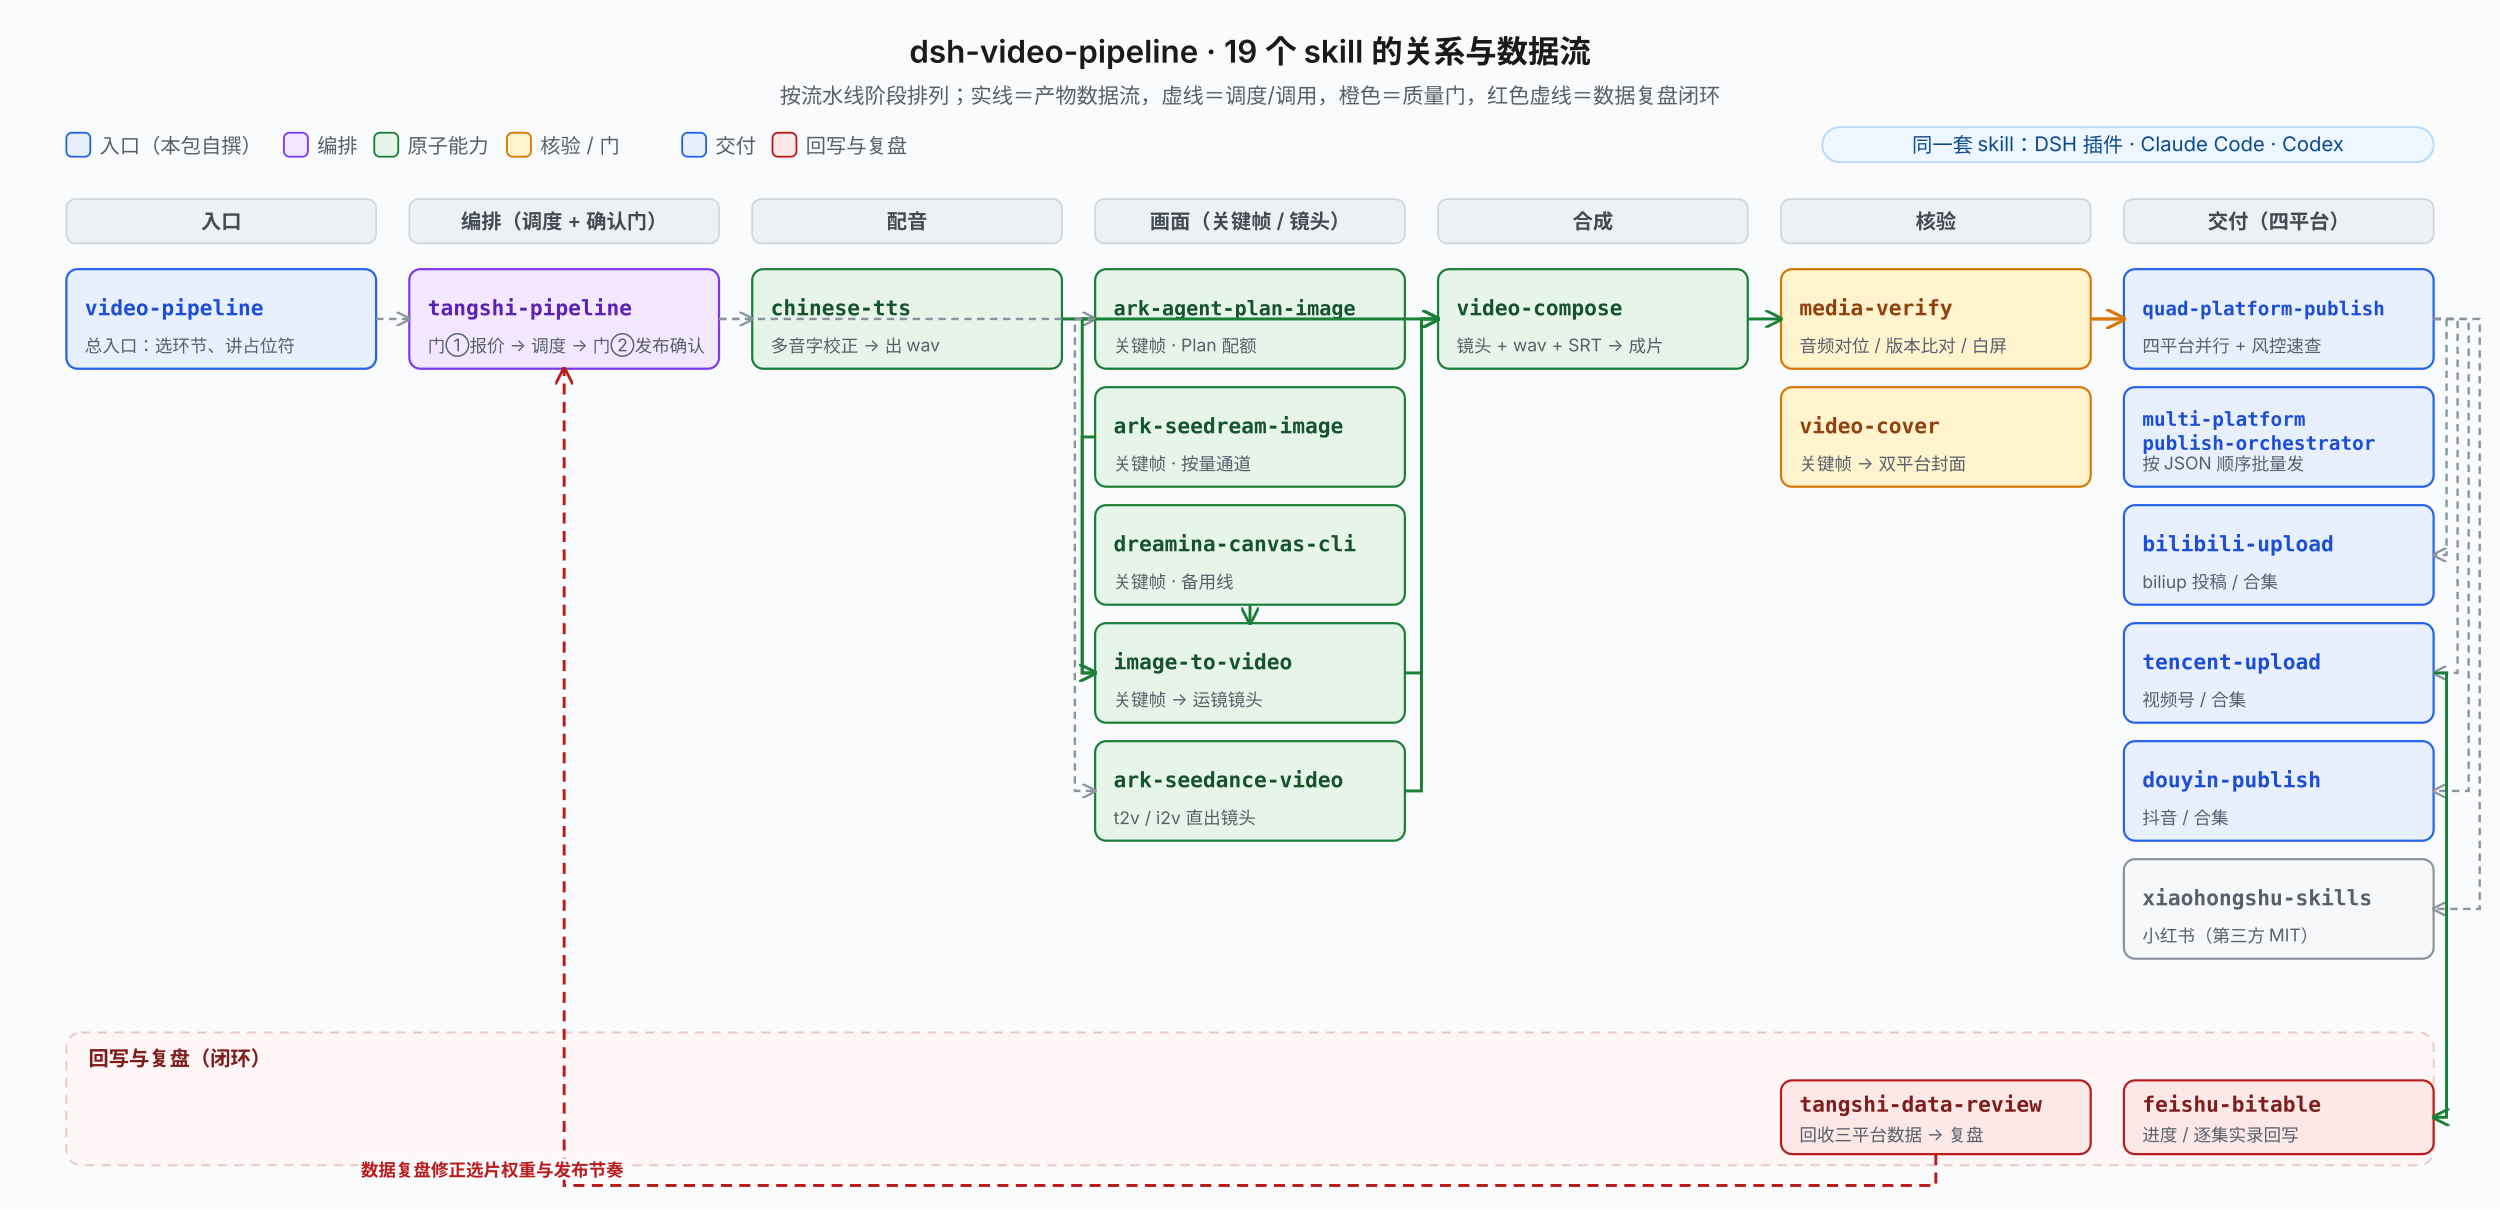
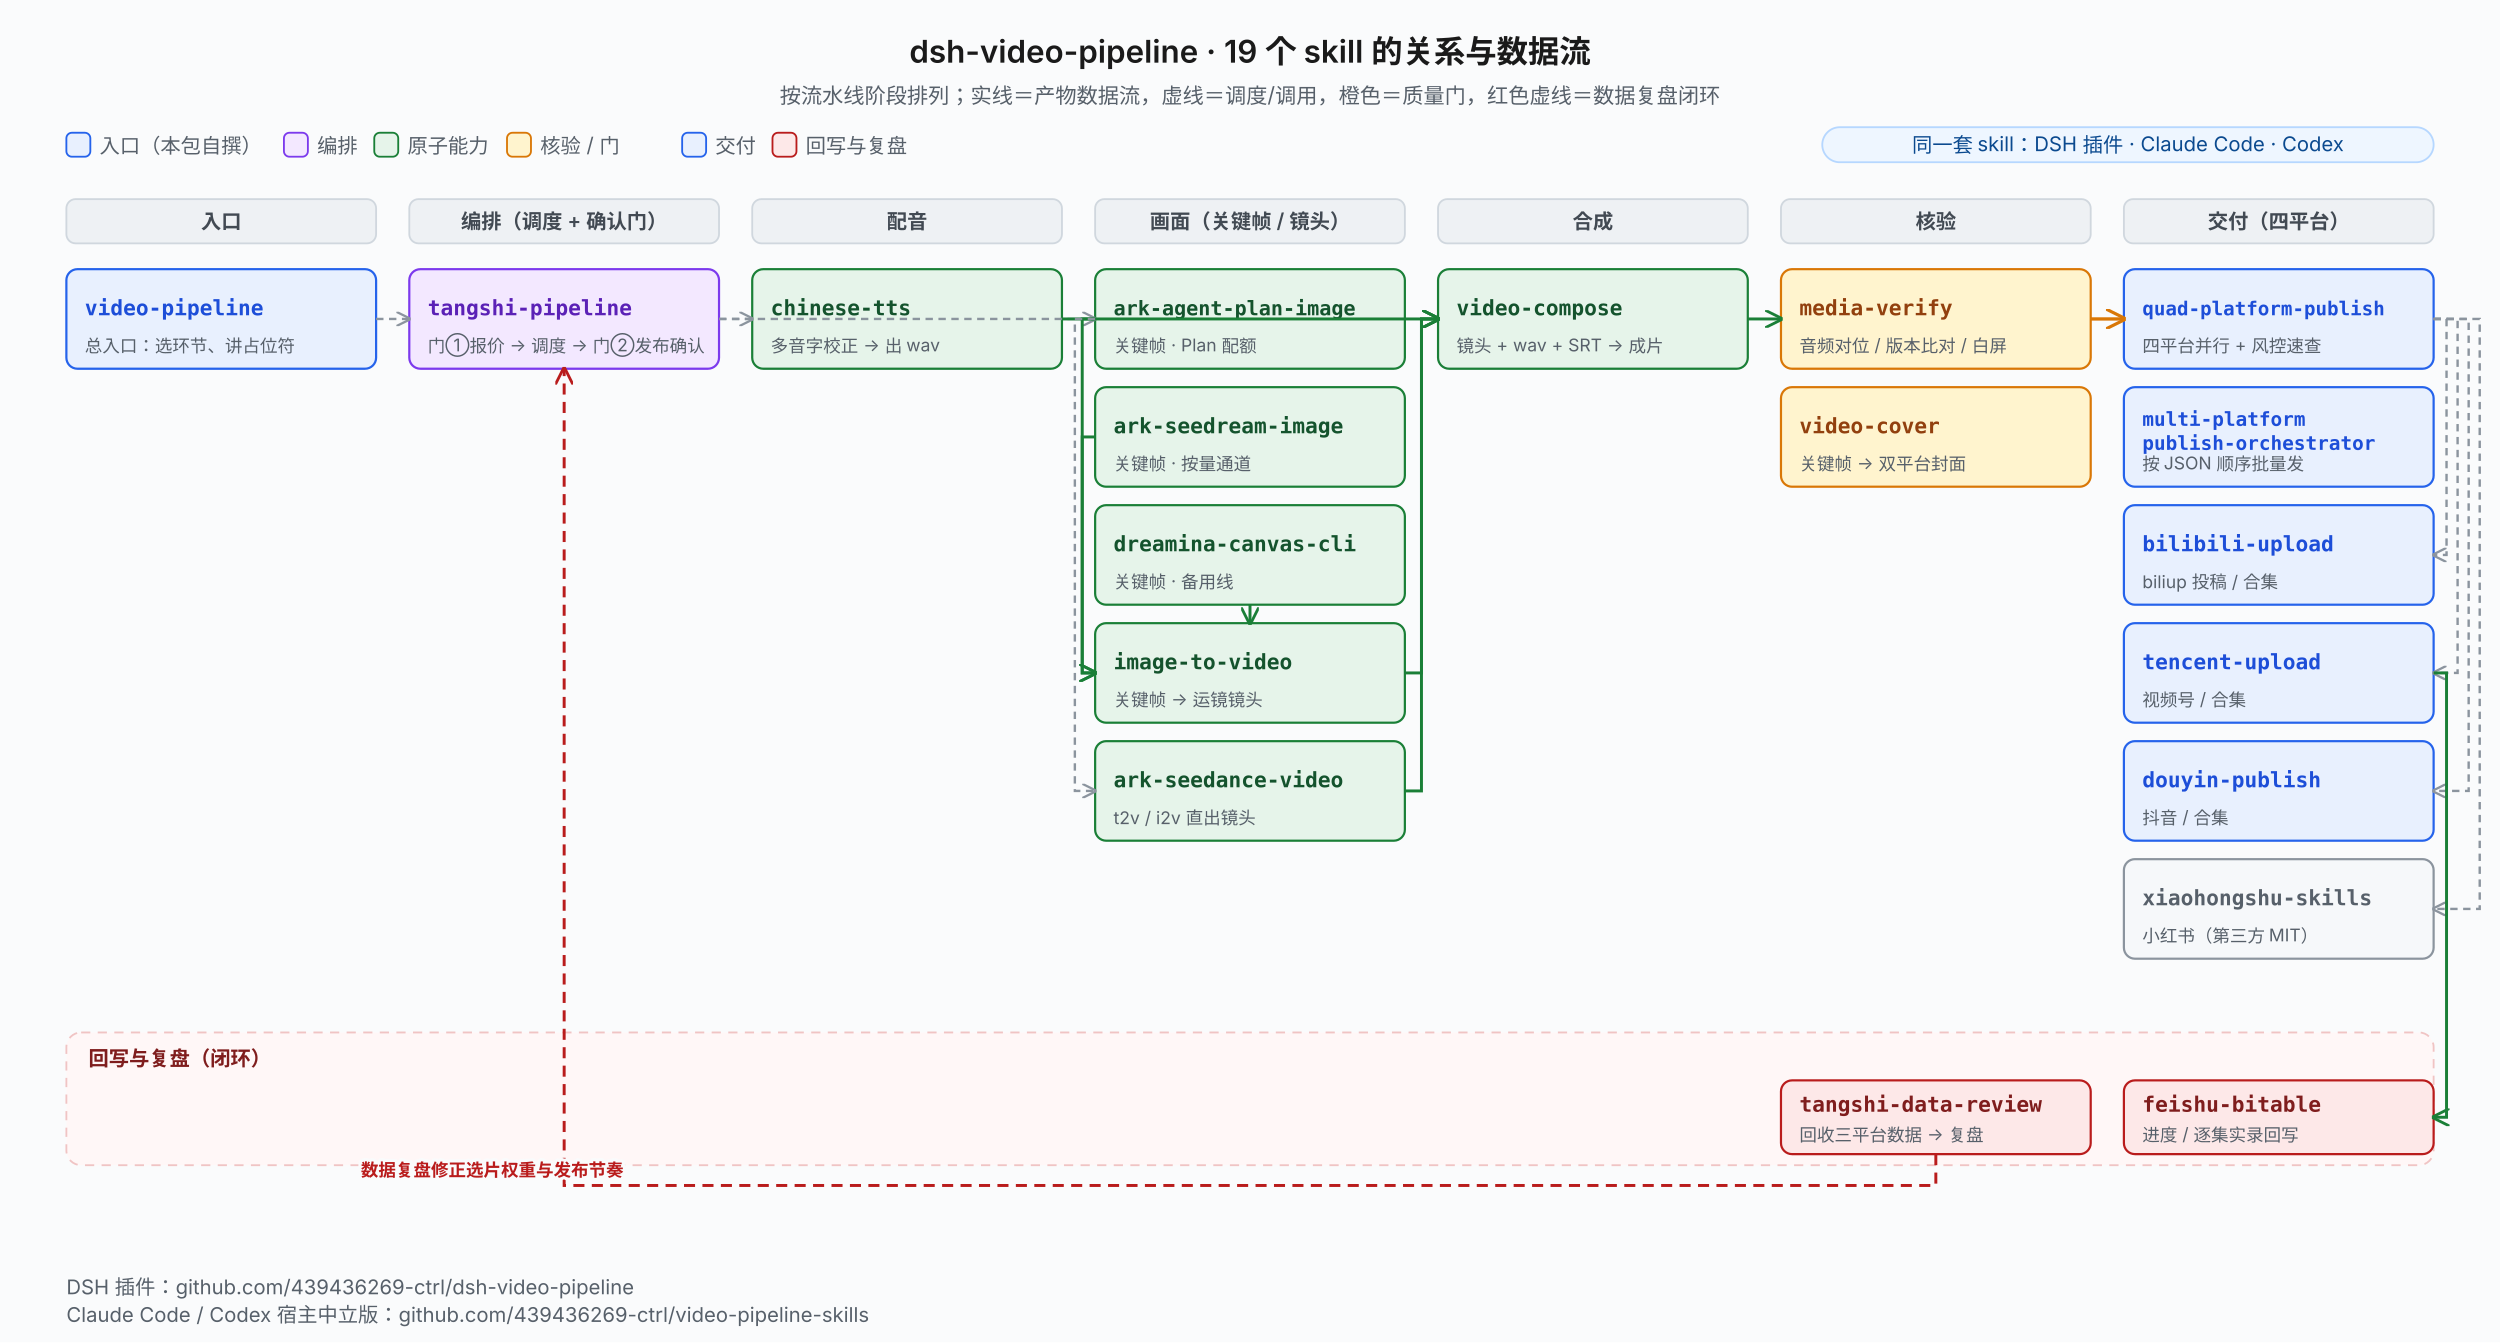
- <svg xmlns="http://www.w3.org/2000/svg" viewBox="0 0 1356 656" width="1356" height="656" font-family="'Microsoft YaHei','PingFang SC',-apple-system,sans-serif">
+ <svg xmlns="http://www.w3.org/2000/svg" viewBox="0 0 1356 728" width="1356" height="728" font-family="'Microsoft YaHei','PingFang SC',-apple-system,sans-serif">
  <defs>
    <marker id="arrowData" viewBox="0 0 10 10" refX="9" refY="5" markerWidth="6" markerHeight="6" orient="auto">
      <path d="M0,0 L10,5 L0,10" fill="none" stroke="#1a7f37" stroke-width="1.6" />
    </marker>
    <marker id="arrowCall" viewBox="0 0 10 10" refX="9" refY="5" markerWidth="6" markerHeight="6" orient="auto">
      <path d="M0,0 L10,5 L0,10" fill="none" stroke="#8b949e" stroke-width="1.6" />
    </marker>
    <marker id="arrowGate" viewBox="0 0 10 10" refX="9" refY="5" markerWidth="6" markerHeight="6" orient="auto">
      <path d="M0,0 L10,5 L0,10" fill="none" stroke="#d97706" stroke-width="1.6" />
    </marker>
    <marker id="arrowLoop" viewBox="0 0 10 10" refX="9" refY="5" markerWidth="6" markerHeight="6" orient="auto">
      <path d="M0,0 L10,5 L0,10" fill="none" stroke="#b91c1c" stroke-width="1.6" />
    </marker>
  </defs>
-   <rect width="1356" height="656" fill="#fafbfc" />
+   <rect width="1356" height="728" fill="#fafbfc" />
  <text x="678" y="34" text-anchor="middle" font-size="17" font-weight="600" fill="#1a1a1a">dsh-video-pipeline · 19 个 skill 的关系与数据流</text>
  <text x="678" y="56" text-anchor="middle" font-size="11.5" fill="#57606a">按流水线阶段排列；实线＝产物数据流，虚线＝调度/调用，橙色＝质量门，红色虚线＝数据复盘闭环</text>
  <rect x="36" y="72" width="13" height="13" rx="3" fill="#e8f0fe" stroke="#2563eb" />
  <text x="54" y="83" font-size="11" fill="#57606a">入口（本包自撰）</text>
  <rect x="154" y="72" width="13" height="13" rx="3" fill="#f3e8ff" stroke="#7c3aed" />
  <text x="172" y="83" font-size="11" fill="#57606a">编排</text>
  <rect x="203" y="72" width="13" height="13" rx="3" fill="#e6f4ea" stroke="#1a7f37" />
  <text x="221" y="83" font-size="11" fill="#57606a">原子能力</text>
  <rect x="275" y="72" width="13" height="13" rx="3" fill="#fff4ce" stroke="#d97706" />
  <text x="293" y="83" font-size="11" fill="#57606a">核验 / 门</text>
  <rect x="370" y="72" width="13" height="13" rx="3" fill="#e8f0fe" stroke="#2563eb" />
  <text x="388" y="83" font-size="11" fill="#57606a">交付</text>
  <rect x="419" y="72" width="13" height="13" rx="3" fill="#fde8e8" stroke="#b91c1c" />
  <text x="437" y="83" font-size="11" fill="#57606a">回写与复盘</text>
  <rect x="988.4" y="69" width="331.6" height="19" rx="9.5" fill="#eef6ff" stroke="#b6d7ff" />
  <text x="1154.2" y="82.5" text-anchor="middle" font-size="11" fill="#0b4a8f">同一套 skill：DSH 插件 · Claude Code · Codex</text>
  <rect x="36" y="108" width="168" height="24" rx="5" fill="#eef1f4" stroke="#d0d7de" />
  <text x="120" y="124" text-anchor="middle" font-size="11" font-weight="600" fill="#424a53">入口</text>
  <rect x="36" y="146" width="168" height="54" rx="6" fill="#e8f0fe" stroke="#2563eb" stroke-width="1.2" />
  <text x="46" y="171.0" font-size="11.5" font-weight="600" fill="#1d4ed8" font-family="ui-monospace,Consolas,monospace">video-pipeline</text>
  <text x="46" y="191" font-size="9.5" fill="#57606a">总入口：选环节、讲占位符</text>
  <rect x="222" y="108" width="168" height="24" rx="5" fill="#eef1f4" stroke="#d0d7de" />
  <text x="306" y="124" text-anchor="middle" font-size="11" font-weight="600" fill="#424a53">编排（调度 + 确认门）</text>
  <rect x="222" y="146" width="168" height="54" rx="6" fill="#f3e8ff" stroke="#7c3aed" stroke-width="1.2" />
  <text x="232" y="171.0" font-size="11.5" font-weight="600" fill="#5b21b6" font-family="ui-monospace,Consolas,monospace">tangshi-pipeline</text>
  <text x="232" y="191" font-size="9.5" fill="#57606a">门①报价 → 调度 → 门②发布确认</text>
  <rect x="408" y="108" width="168" height="24" rx="5" fill="#eef1f4" stroke="#d0d7de" />
  <text x="492" y="124" text-anchor="middle" font-size="11" font-weight="600" fill="#424a53">配音</text>
  <rect x="408" y="146" width="168" height="54" rx="6" fill="#e6f4ea" stroke="#1a7f37" stroke-width="1.2" />
  <text x="418" y="171.0" font-size="11.5" font-weight="600" fill="#14532d" font-family="ui-monospace,Consolas,monospace">chinese-tts</text>
  <text x="418" y="191" font-size="9.5" fill="#57606a">多音字校正 → 出 wav</text>
  <rect x="594" y="108" width="168" height="24" rx="5" fill="#eef1f4" stroke="#d0d7de" />
  <text x="678" y="124" text-anchor="middle" font-size="11" font-weight="600" fill="#424a53">画面（关键帧 / 镜头）</text>
  <rect x="594" y="146" width="168" height="54" rx="6" fill="#e6f4ea" stroke="#1a7f37" stroke-width="1.2" />
  <text x="604" y="171.0" font-size="10.9" font-weight="600" fill="#14532d" font-family="ui-monospace,Consolas,monospace">ark-agent-plan-image</text>
  <text x="604" y="191" font-size="9.5" fill="#57606a">关键帧 · Plan 配额</text>
  <rect x="594" y="210" width="168" height="54" rx="6" fill="#e6f4ea" stroke="#1a7f37" stroke-width="1.2" />
  <text x="604" y="235.0" font-size="11.5" font-weight="600" fill="#14532d" font-family="ui-monospace,Consolas,monospace">ark-seedream-image</text>
  <text x="604" y="255" font-size="9.5" fill="#57606a">关键帧 · 按量通道</text>
  <rect x="594" y="274" width="168" height="54" rx="6" fill="#e6f4ea" stroke="#1a7f37" stroke-width="1.2" />
  <text x="604" y="299.0" font-size="11.5" font-weight="600" fill="#14532d" font-family="ui-monospace,Consolas,monospace">dreamina-canvas-cli</text>
  <text x="604" y="319" font-size="9.5" fill="#57606a">关键帧 · 备用线</text>
  <rect x="594" y="338" width="168" height="54" rx="6" fill="#e6f4ea" stroke="#1a7f37" stroke-width="1.2" />
  <text x="604" y="363.0" font-size="11.5" font-weight="600" fill="#14532d" font-family="ui-monospace,Consolas,monospace">image-to-video</text>
  <text x="604" y="383" font-size="9.5" fill="#57606a">关键帧 → 运镜镜头</text>
  <rect x="594" y="402" width="168" height="54" rx="6" fill="#e6f4ea" stroke="#1a7f37" stroke-width="1.2" />
  <text x="604" y="427.0" font-size="11.5" font-weight="600" fill="#14532d" font-family="ui-monospace,Consolas,monospace">ark-seedance-video</text>
  <text x="604" y="447" font-size="9.5" fill="#57606a">t2v / i2v 直出镜头</text>
  <rect x="780" y="108" width="168" height="24" rx="5" fill="#eef1f4" stroke="#d0d7de" />
  <text x="864" y="124" text-anchor="middle" font-size="11" font-weight="600" fill="#424a53">合成</text>
  <rect x="780" y="146" width="168" height="54" rx="6" fill="#e6f4ea" stroke="#1a7f37" stroke-width="1.2" />
  <text x="790" y="171.0" font-size="11.5" font-weight="600" fill="#14532d" font-family="ui-monospace,Consolas,monospace">video-compose</text>
  <text x="790" y="191" font-size="9.5" fill="#57606a">镜头 + wav + SRT → 成片</text>
  <rect x="966" y="108" width="168" height="24" rx="5" fill="#eef1f4" stroke="#d0d7de" />
  <text x="1050" y="124" text-anchor="middle" font-size="11" font-weight="600" fill="#424a53">核验</text>
  <rect x="966" y="146" width="168" height="54" rx="6" fill="#fff4ce" stroke="#d97706" stroke-width="1.2" />
  <text x="976" y="171.0" font-size="11.5" font-weight="600" fill="#92400e" font-family="ui-monospace,Consolas,monospace">media-verify</text>
  <text x="976" y="191" font-size="9.5" fill="#57606a">音频对位 / 版本比对 / 白屏</text>
  <rect x="966" y="210" width="168" height="54" rx="6" fill="#fff4ce" stroke="#d97706" stroke-width="1.2" />
  <text x="976" y="235.0" font-size="11.5" font-weight="600" fill="#92400e" font-family="ui-monospace,Consolas,monospace">video-cover</text>
  <text x="976" y="255" font-size="9.5" fill="#57606a">关键帧 → 双平台封面</text>
  <rect x="1152" y="108" width="168" height="24" rx="5" fill="#eef1f4" stroke="#d0d7de" />
  <text x="1236" y="124" text-anchor="middle" font-size="11" font-weight="600" fill="#424a53">交付（四平台）</text>
  <rect x="1152" y="146" width="168" height="54" rx="6" fill="#e8f0fe" stroke="#2563eb" stroke-width="1.2" />
  <text x="1162" y="171.0" font-size="10.4" font-weight="600" fill="#1d4ed8" font-family="ui-monospace,Consolas,monospace">quad-platform-publish</text>
  <text x="1162" y="191" font-size="9.5" fill="#57606a">四平台并行 + 风控速查</text>
  <rect x="1152" y="210" width="168" height="54" rx="6" fill="#e8f0fe" stroke="#2563eb" stroke-width="1.2" />
  <text x="1162" y="231.0" font-size="10.5" font-weight="600" fill="#1d4ed8" font-family="ui-monospace,Consolas,monospace">multi-platform</text>
  <text x="1162" y="244.0" font-size="10.5" font-weight="600" fill="#1d4ed8" font-family="ui-monospace,Consolas,monospace">publish-orchestrator</text>
  <text x="1162" y="255" font-size="9.5" fill="#57606a">按 JSON 顺序批量发</text>
  <rect x="1152" y="274" width="168" height="54" rx="6" fill="#e8f0fe" stroke="#2563eb" stroke-width="1.2" />
  <text x="1162" y="299.0" font-size="11.5" font-weight="600" fill="#1d4ed8" font-family="ui-monospace,Consolas,monospace">bilibili-upload</text>
  <text x="1162" y="319" font-size="9.5" fill="#57606a">biliup 投稿 / 合集</text>
  <rect x="1152" y="338" width="168" height="54" rx="6" fill="#e8f0fe" stroke="#2563eb" stroke-width="1.2" />
  <text x="1162" y="363.0" font-size="11.5" font-weight="600" fill="#1d4ed8" font-family="ui-monospace,Consolas,monospace">tencent-upload</text>
  <text x="1162" y="383" font-size="9.5" fill="#57606a">视频号 / 合集</text>
  <rect x="1152" y="402" width="168" height="54" rx="6" fill="#e8f0fe" stroke="#2563eb" stroke-width="1.2" />
  <text x="1162" y="427.0" font-size="11.5" font-weight="600" fill="#1d4ed8" font-family="ui-monospace,Consolas,monospace">douyin-publish</text>
  <text x="1162" y="447" font-size="9.5" fill="#57606a">抖音 / 合集</text>
  <rect x="1152" y="466" width="168" height="54" rx="6" fill="#f6f8fa" stroke="#8b949e" stroke-width="1.2" />
  <text x="1162" y="491.0" font-size="11.5" font-weight="600" fill="#57606a" font-family="ui-monospace,Consolas,monospace">xiaohongshu-skills</text>
  <text x="1162" y="511" font-size="9.5" fill="#57606a">小红书（第三方 MIT）</text>
  <rect x="36" y="560" width="1284" height="72" rx="8" fill="#fff7f7" stroke="#f0c4c4" stroke-dasharray="5 4" />
  <text x="48" y="578" font-size="11" font-weight="600" fill="#7f1d1d">回写与复盘（闭环）</text>
  <rect x="966" y="586" width="168" height="40" rx="6" fill="#fde8e8" stroke="#b91c1c" stroke-width="1.2" />
  <text x="976" y="603" font-size="11.5" font-weight="600" fill="#7f1d1d" font-family="ui-monospace,Consolas,monospace">tangshi-data-review</text>
  <text x="976" y="619" font-size="9.5" fill="#57606a">回收三平台数据 → 复盘</text>
  <rect x="1152" y="586" width="168" height="40" rx="6" fill="#fde8e8" stroke="#b91c1c" stroke-width="1.2" />
  <text x="1162" y="603" font-size="11.5" font-weight="600" fill="#7f1d1d" font-family="ui-monospace,Consolas,monospace">feishu-bitable</text>
  <text x="1162" y="619" font-size="9.5" fill="#57606a">进度 / 逐集实录回写</text>
+   <text x="36" y="702" font-size="11" fill="#57606a">DSH 插件：github.com/439436269-ctrl/dsh-video-pipeline</text>
+   <text x="36" y="717" font-size="11" fill="#57606a">Claude Code / Codex 宿主中立版：github.com/439436269-ctrl/video-pipeline-skills</text>
  <path d="M204,173 H213 V173 H222" fill="none" stroke="#8b949e" stroke-width="1.3" stroke-dasharray="4 3" marker-end="url(#arrowCall)" />
  <path d="M390,173 H399 V173 H408" fill="none" stroke="#8b949e" stroke-width="1.3" stroke-dasharray="4 3" marker-end="url(#arrowCall)" />
  <path d="M390,173 H500 V173 H594" fill="none" stroke="#8b949e" stroke-width="1.3" stroke-dasharray="4 3" marker-end="url(#arrowCall)" />
  <path d="M576,173 H678 V173 H780" fill="none" stroke="#1a7f37" stroke-width="1.6" marker-end="url(#arrowData)" />
  <path d="M594,173 H587 V365 H594" fill="none" stroke="#1a7f37" stroke-width="1.6" marker-end="url(#arrowData)" />
  <path d="M594,237 H587 V365 H594" fill="none" stroke="#1a7f37" stroke-width="1.6" marker-end="url(#arrowData)" />
  <path d="M678,328 V338" fill="none" stroke="#1a7f37" stroke-width="1.6" marker-end="url(#arrowData)" />
  <path d="M594,173 H583 V429 H594" fill="none" stroke="#8b949e" stroke-width="1.3" stroke-dasharray="4 3" marker-end="url(#arrowCall)" />
  <path d="M762,365 H771 V173 H780" fill="none" stroke="#1a7f37" stroke-width="1.6" marker-end="url(#arrowData)" />
  <path d="M762,429 H771 V173 H780" fill="none" stroke="#1a7f37" stroke-width="1.6" marker-end="url(#arrowData)" />
  <path d="M948,173 H957 V173 H966" fill="none" stroke="#1a7f37" stroke-width="1.6" marker-end="url(#arrowData)" />
  <path d="M1134,173 H1143 V173 H1152" fill="none" stroke="#d97706" stroke-width="1.8" marker-end="url(#arrowGate)" />
  <path d="M1320,173 H1327 V301 H1320" fill="none" stroke="#8b949e" stroke-width="1.3" stroke-dasharray="4 3" marker-end="url(#arrowCall)" />
  <path d="M1320,173 H1333 V365 H1320" fill="none" stroke="#8b949e" stroke-width="1.3" stroke-dasharray="4 3" marker-end="url(#arrowCall)" />
  <path d="M1320,173 H1339 V429 H1320" fill="none" stroke="#8b949e" stroke-width="1.3" stroke-dasharray="4 3" marker-end="url(#arrowCall)" />
  <path d="M1320,173 H1345 V493 H1320" fill="none" stroke="#8b949e" stroke-width="1.3" stroke-dasharray="4 3" marker-end="url(#arrowCall)" />
  <path d="M1320,365 H1327 V606 H1320" fill="none" stroke="#1a7f37" stroke-width="1.6" marker-end="url(#arrowData)" />
  <path d="M1050,626 V643 H306 V200" fill="none" stroke="#b91c1c" stroke-width="1.6" stroke-dasharray="6 4" marker-end="url(#arrowLoop)" />
  <text x="267" y="638" text-anchor="middle" font-size="9.5" fill="#b91c1c" font-weight="600" paint-order="stroke" stroke="#fafbfc" stroke-width="3.5" stroke-linejoin="round">数据复盘修正选片权重与发布节奏</text>
</svg>
